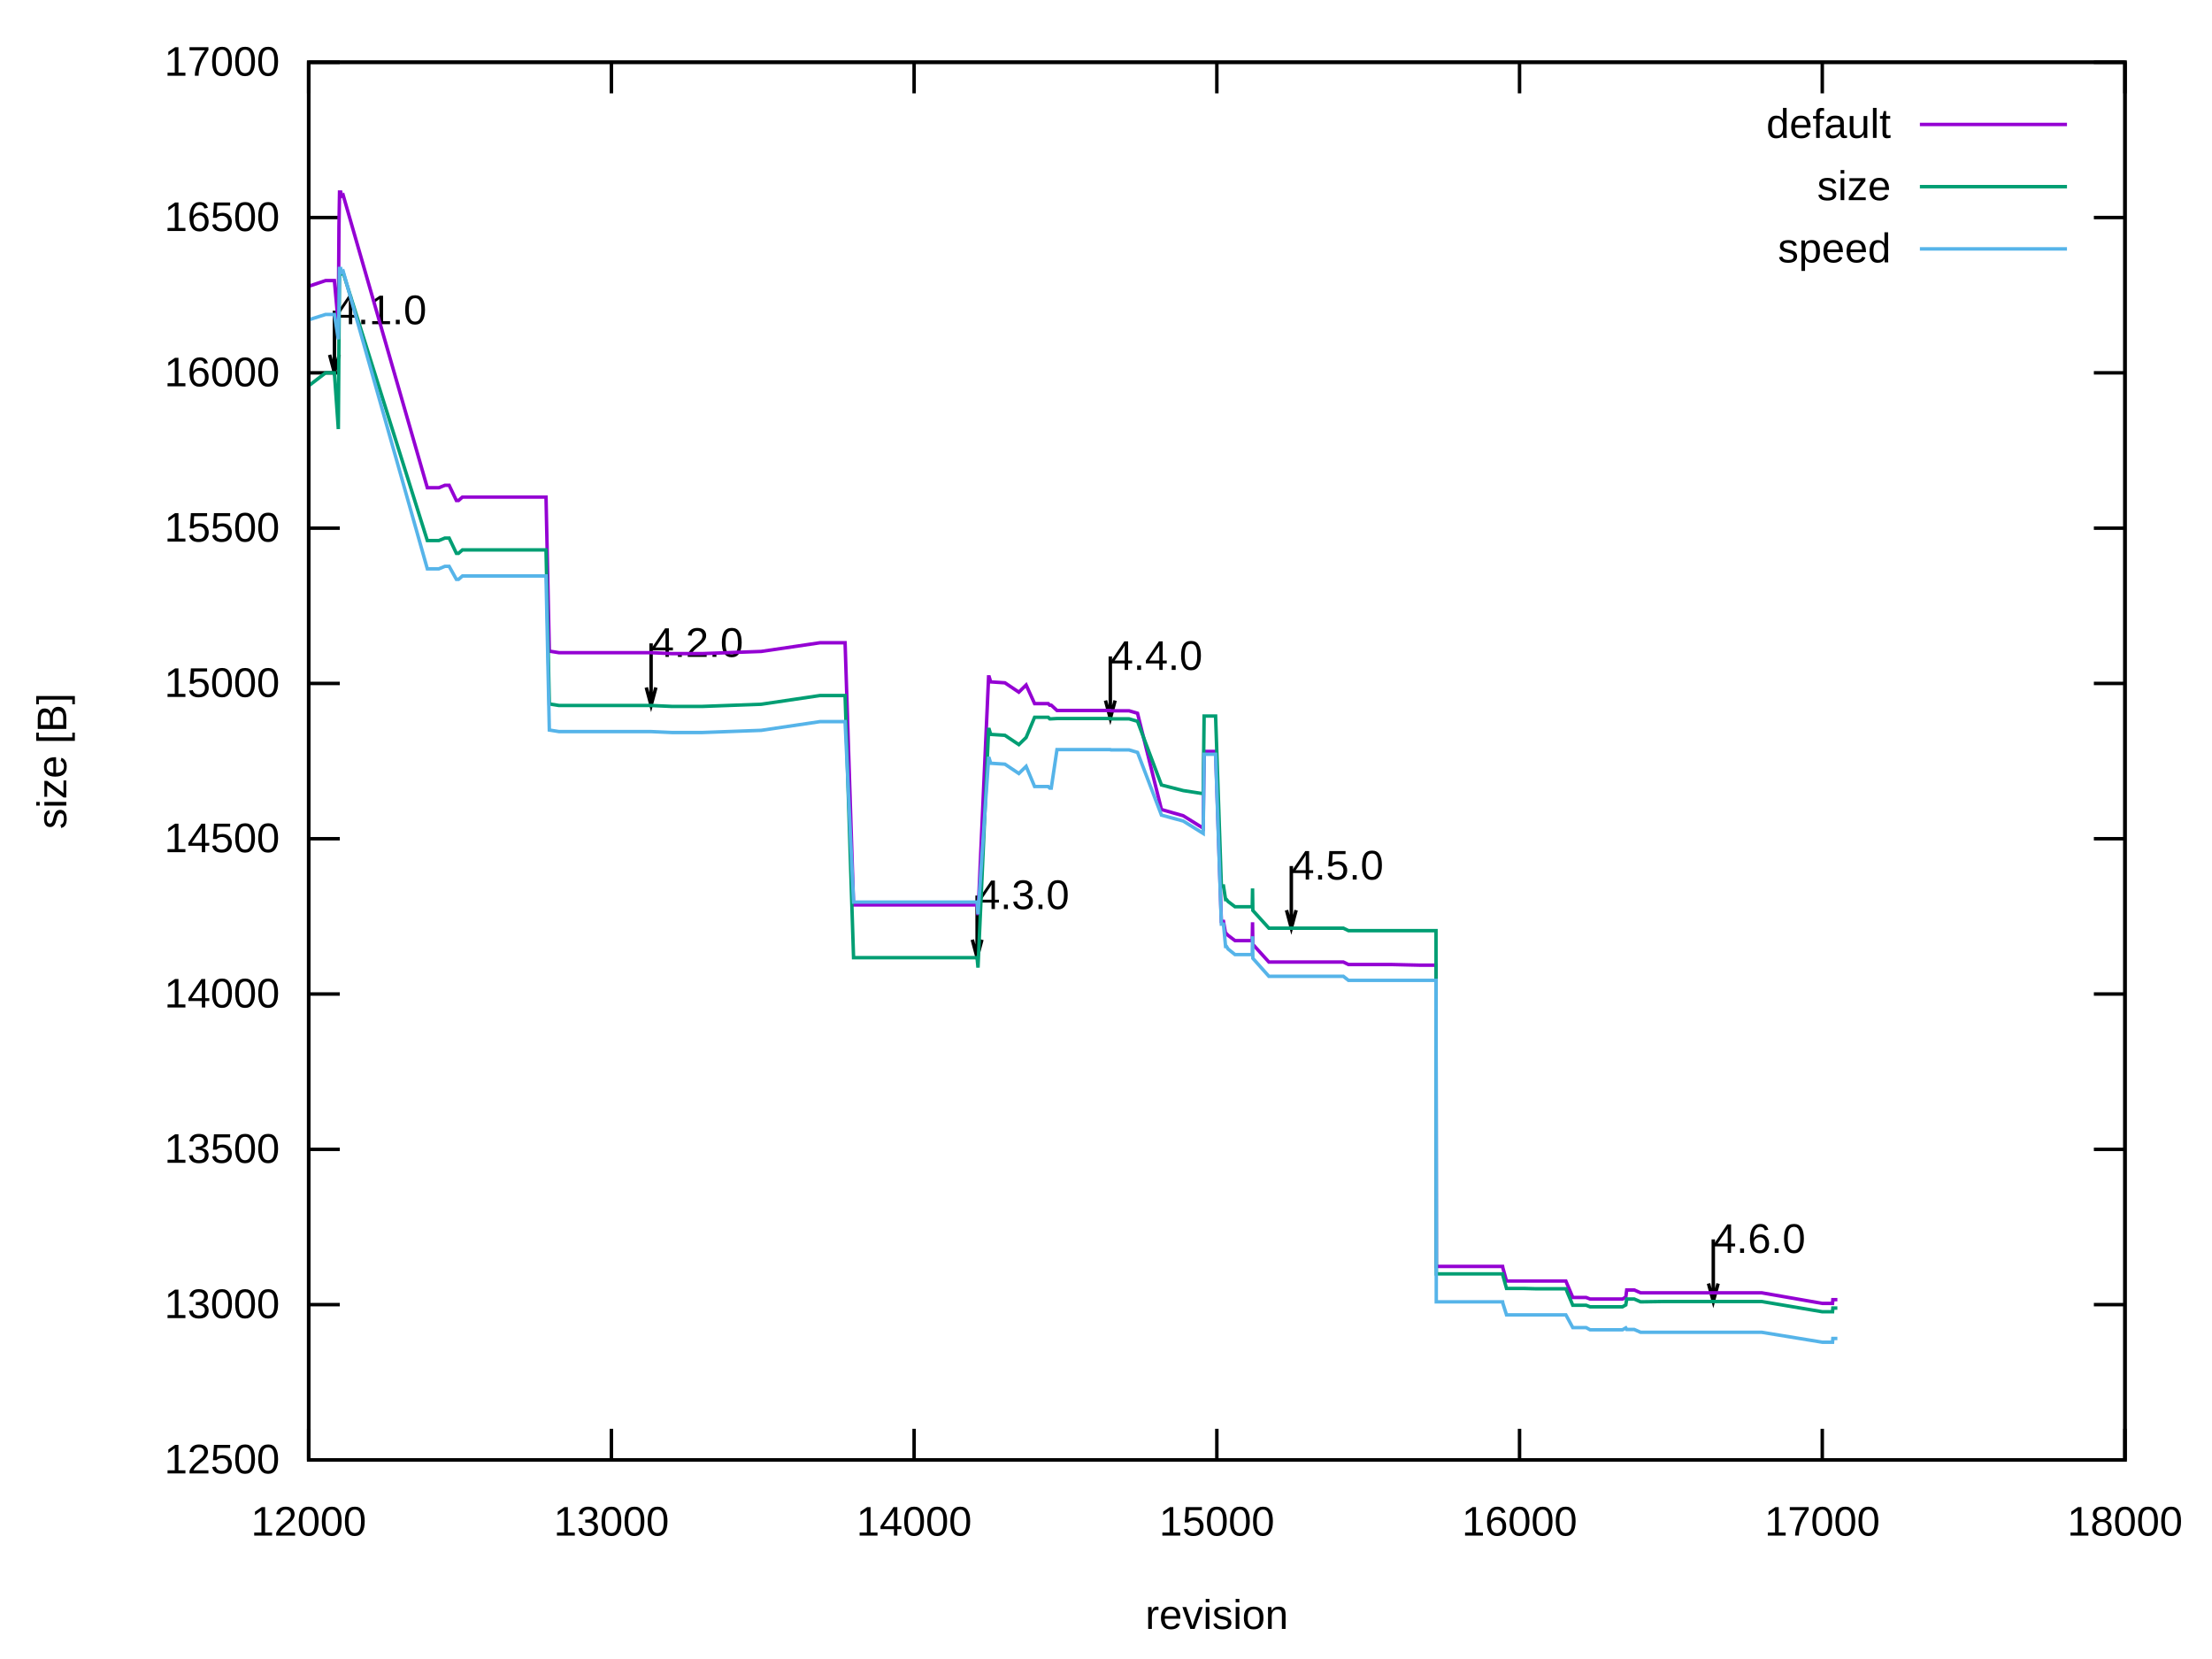
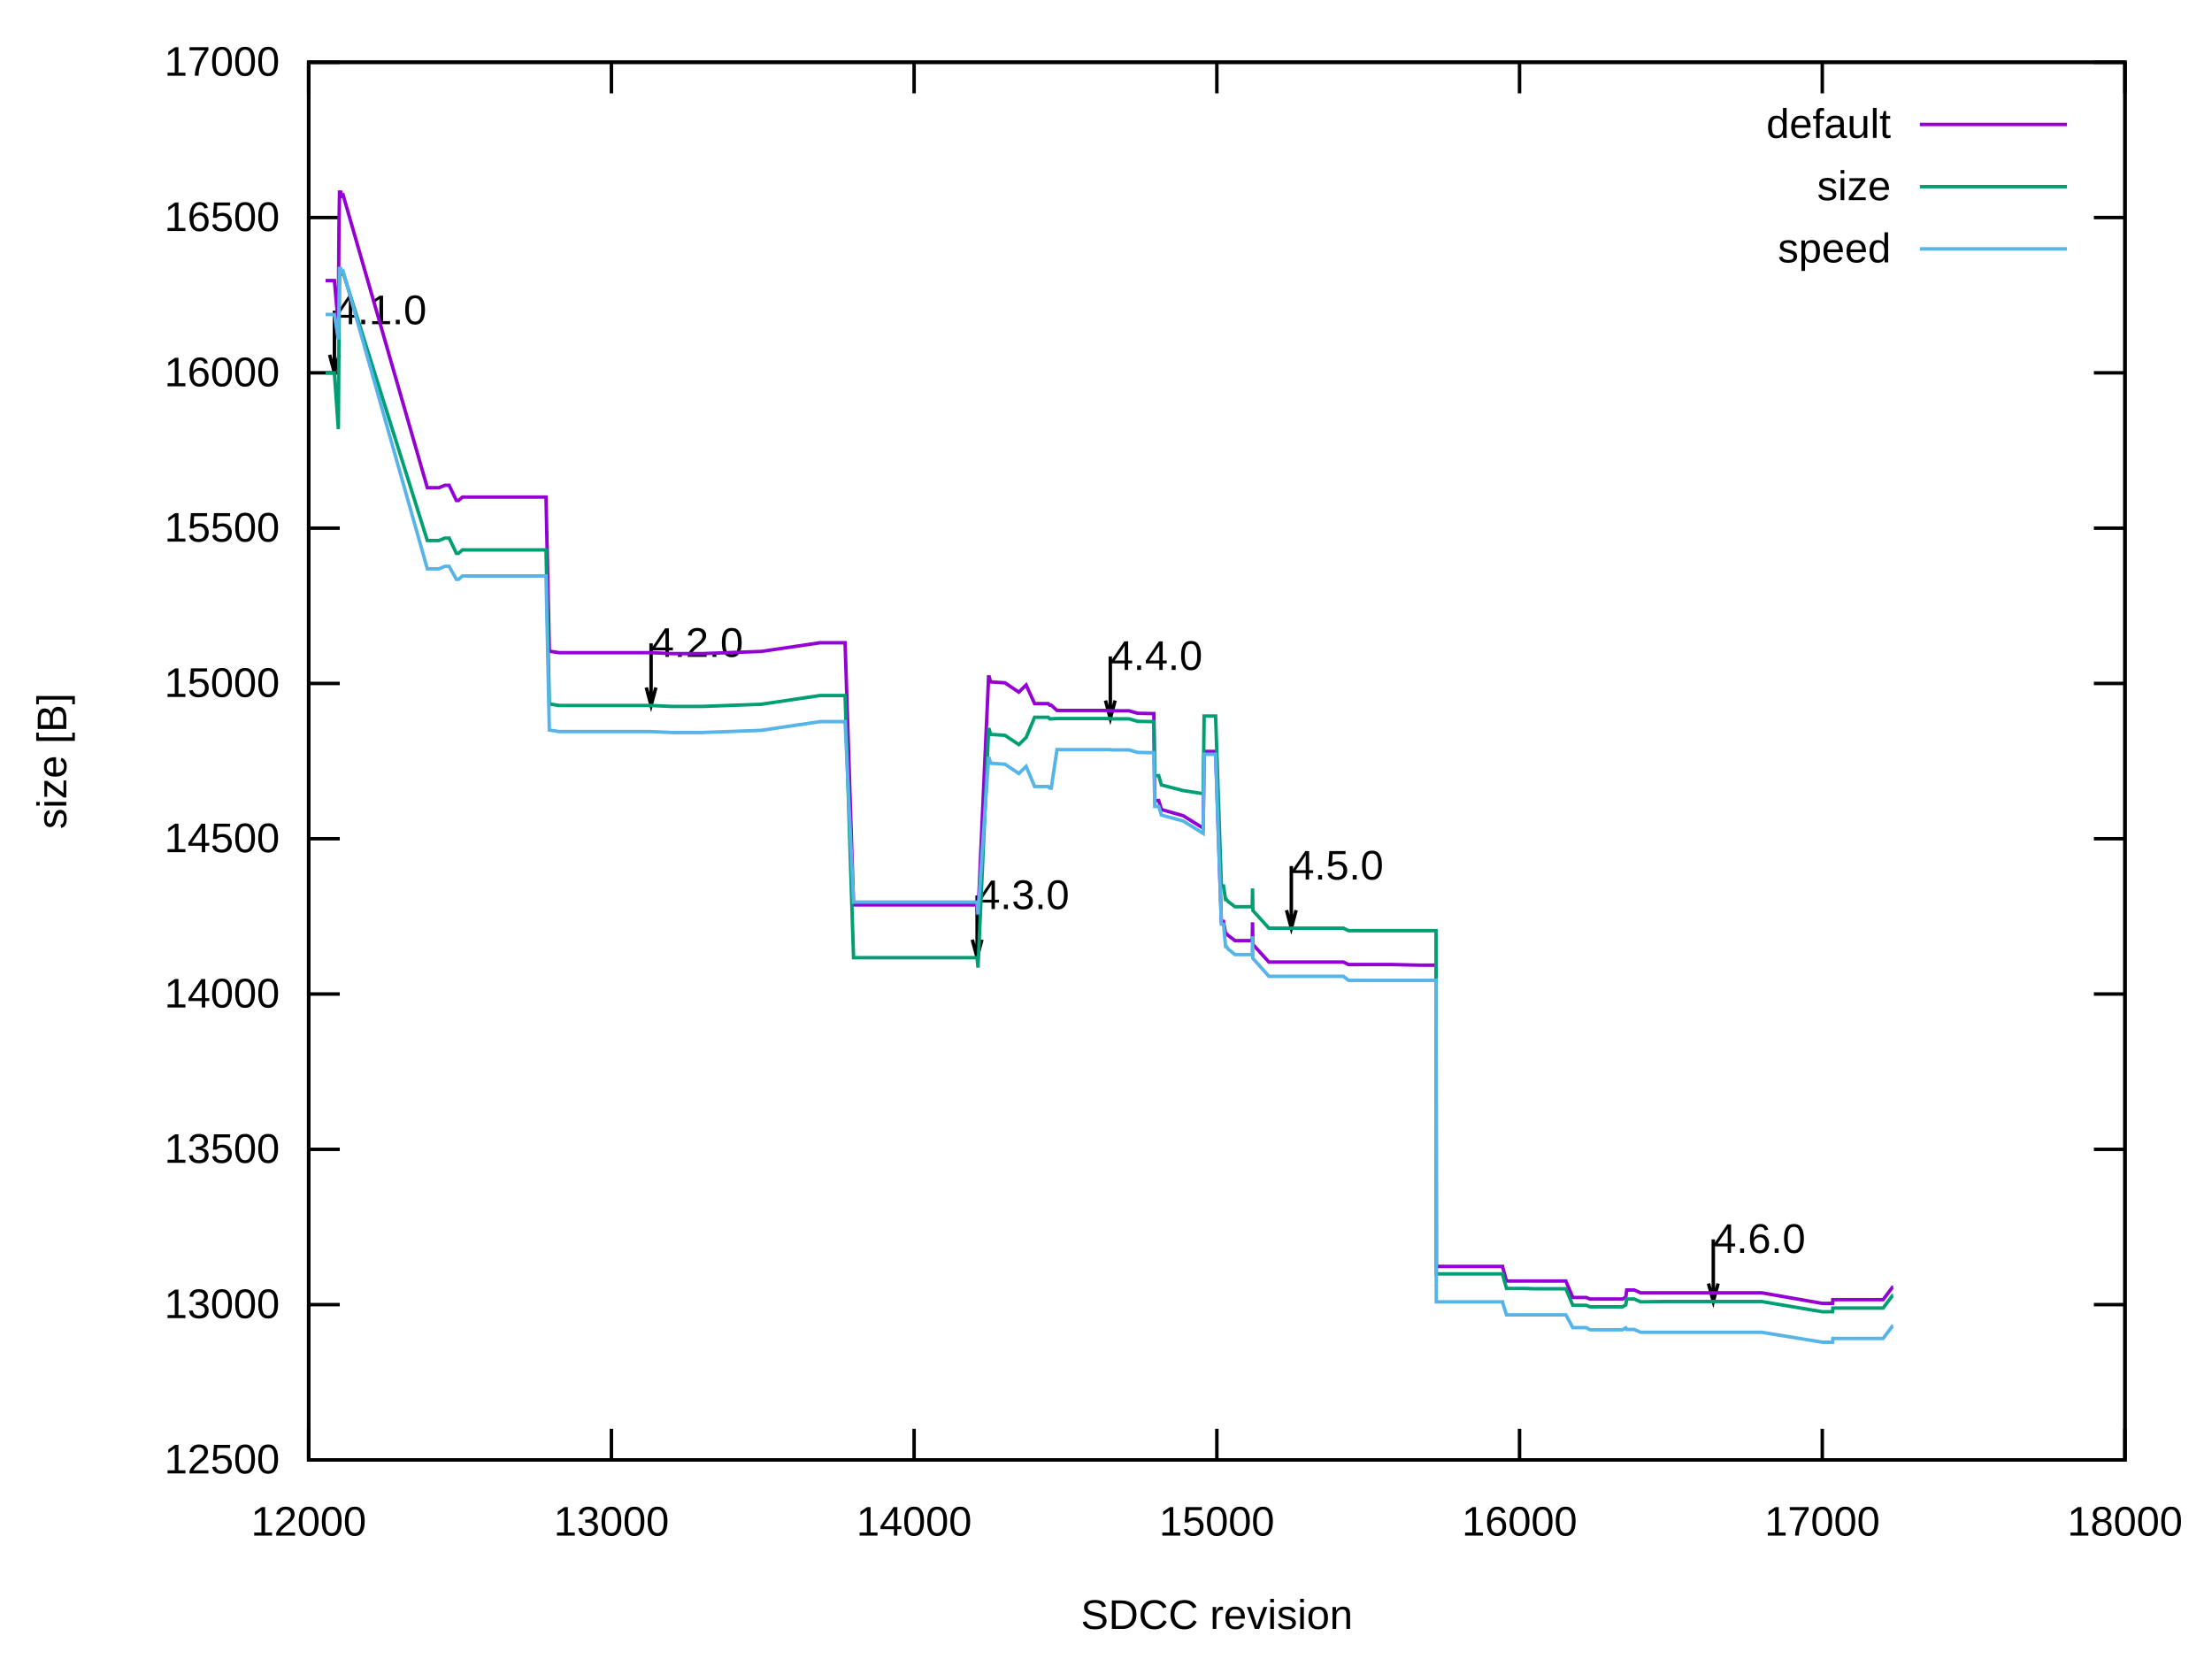
<svg xmlns="http://www.w3.org/2000/svg" xmlns:xlink="http://www.w3.org/1999/xlink" width="640" height="480" viewBox="0 0 640 480">
  <g id="gnuplot_canvas">
    <rect x="0" y="0" width="640" height="480" fill="none" />
    <defs>
      <circle id="gpDot" r="0.5" stroke-width="0.5" stroke="currentColor" />
      <path id="gpPt0" stroke-width="0.222" stroke="currentColor" d="M-1,0 h2 M0,-1 v2" />
      <path id="gpPt1" stroke-width="0.222" stroke="currentColor" d="M-1,-1 L1,1 M1,-1 L-1,1" />
      <path id="gpPt2" stroke-width="0.222" stroke="currentColor" d="M-1,0 L1,0 M0,-1 L0,1 M-1,-1 L1,1 M-1,1 L1,-1" />
      <rect id="gpPt3" stroke-width="0.222" stroke="currentColor" x="-1" y="-1" width="2" height="2" />
      <rect id="gpPt4" stroke-width="0.222" stroke="currentColor" fill="currentColor" x="-1" y="-1" width="2" height="2" />
      <circle id="gpPt5" stroke-width="0.222" stroke="currentColor" cx="0" cy="0" r="1" />
      <use xlink:href="#gpPt5" id="gpPt6" fill="currentColor" stroke="none" />
      <path id="gpPt7" stroke-width="0.222" stroke="currentColor" d="M0,-1.33 L-1.33,0.67 L1.33,0.67 z" />
      <use xlink:href="#gpPt7" id="gpPt8" fill="currentColor" stroke="none" />
      <use xlink:href="#gpPt7" id="gpPt9" stroke="currentColor" transform="rotate(180)" />
      <use xlink:href="#gpPt9" id="gpPt10" fill="currentColor" stroke="none" />
      <use xlink:href="#gpPt3" id="gpPt11" stroke="currentColor" transform="rotate(45)" />
      <use xlink:href="#gpPt11" id="gpPt12" fill="currentColor" stroke="none" />
      <path id="gpPt13" stroke-width="0.222" stroke="currentColor" d="M0,1.330 L1.265,0.411 L0.782,-1.067 L-0.782,-1.076 L-1.265,0.411 z" />
      <use xlink:href="#gpPt13" id="gpPt14" fill="currentColor" stroke="none" />
      <filter id="textbox" filterUnits="objectBoundingBox" x="0" y="0" height="1" width="1">
        <feFlood flood-color="white" flood-opacity="1" result="bgnd" />
        <feComposite in="SourceGraphic" in2="bgnd" operator="atop" />
      </filter>
      <filter id="greybox" filterUnits="objectBoundingBox" x="0" y="0" height="1" width="1">
        <feFlood flood-color="lightgrey" flood-opacity="1" result="grey" />
        <feComposite in="SourceGraphic" in2="grey" operator="atop" />
      </filter>
    </defs>
    <g fill="none" color="white" stroke="currentColor" stroke-width="1.00" stroke-linecap="butt" stroke-linejoin="miter">
</g>
    <g fill="none" color="black" stroke="currentColor" stroke-width="1.00" stroke-linecap="butt" stroke-linejoin="miter">
      <path stroke="black" d="M89.31,422.40 L98.31,422.40 M614.82,422.40 L605.82,422.40  " />
      <g transform="translate(80.92,426.30)" stroke="none" fill="black" font-family="Arial" font-size="12.00" text-anchor="end">
        <text>
          <tspan font-family="Arial"> 12500</tspan>
        </text>
      </g>
    </g>
    <g fill="none" color="black" stroke="currentColor" stroke-width="1.00" stroke-linecap="butt" stroke-linejoin="miter">
      <path stroke="black" d="M89.31,377.47 L98.31,377.47 M614.82,377.47 L605.82,377.47  " />
      <g transform="translate(80.92,381.37)" stroke="none" fill="black" font-family="Arial" font-size="12.00" text-anchor="end">
        <text>
          <tspan font-family="Arial"> 13000</tspan>
        </text>
      </g>
    </g>
    <g fill="none" color="black" stroke="currentColor" stroke-width="1.00" stroke-linecap="butt" stroke-linejoin="miter">
      <path stroke="black" d="M89.31,332.54 L98.31,332.54 M614.82,332.54 L605.82,332.54  " />
      <g transform="translate(80.92,336.44)" stroke="none" fill="black" font-family="Arial" font-size="12.00" text-anchor="end">
        <text>
          <tspan font-family="Arial"> 13500</tspan>
        </text>
      </g>
    </g>
    <g fill="none" color="black" stroke="currentColor" stroke-width="1.00" stroke-linecap="butt" stroke-linejoin="miter">
      <path stroke="black" d="M89.31,287.60 L98.31,287.60 M614.82,287.60 L605.82,287.60  " />
      <g transform="translate(80.92,291.50)" stroke="none" fill="black" font-family="Arial" font-size="12.00" text-anchor="end">
        <text>
          <tspan font-family="Arial"> 14000</tspan>
        </text>
      </g>
    </g>
    <g fill="none" color="black" stroke="currentColor" stroke-width="1.00" stroke-linecap="butt" stroke-linejoin="miter">
      <path stroke="black" d="M89.31,242.67 L98.31,242.67 M614.82,242.67 L605.82,242.67  " />
      <g transform="translate(80.92,246.57)" stroke="none" fill="black" font-family="Arial" font-size="12.00" text-anchor="end">
        <text>
          <tspan font-family="Arial"> 14500</tspan>
        </text>
      </g>
    </g>
    <g fill="none" color="black" stroke="currentColor" stroke-width="1.00" stroke-linecap="butt" stroke-linejoin="miter">
      <path stroke="black" d="M89.31,197.74 L98.31,197.74 M614.82,197.74 L605.82,197.74  " />
      <g transform="translate(80.92,201.64)" stroke="none" fill="black" font-family="Arial" font-size="12.00" text-anchor="end">
        <text>
          <tspan font-family="Arial"> 15000</tspan>
        </text>
      </g>
    </g>
    <g fill="none" color="black" stroke="currentColor" stroke-width="1.00" stroke-linecap="butt" stroke-linejoin="miter">
      <path stroke="black" d="M89.31,152.81 L98.31,152.81 M614.82,152.81 L605.82,152.81  " />
      <g transform="translate(80.92,156.71)" stroke="none" fill="black" font-family="Arial" font-size="12.00" text-anchor="end">
        <text>
          <tspan font-family="Arial"> 15500</tspan>
        </text>
      </g>
    </g>
    <g fill="none" color="black" stroke="currentColor" stroke-width="1.00" stroke-linecap="butt" stroke-linejoin="miter">
      <path stroke="black" d="M89.31,107.87 L98.31,107.87 M614.82,107.87 L605.82,107.87  " />
      <g transform="translate(80.92,111.77)" stroke="none" fill="black" font-family="Arial" font-size="12.00" text-anchor="end">
        <text>
          <tspan font-family="Arial"> 16000</tspan>
        </text>
      </g>
    </g>
    <g fill="none" color="black" stroke="currentColor" stroke-width="1.00" stroke-linecap="butt" stroke-linejoin="miter">
      <path stroke="black" d="M89.31,62.94 L98.31,62.94 M614.82,62.94 L605.82,62.94  " />
      <g transform="translate(80.92,66.84)" stroke="none" fill="black" font-family="Arial" font-size="12.00" text-anchor="end">
        <text>
          <tspan font-family="Arial"> 16500</tspan>
        </text>
      </g>
    </g>
    <g fill="none" color="black" stroke="currentColor" stroke-width="1.00" stroke-linecap="butt" stroke-linejoin="miter">
      <path stroke="black" d="M89.31,18.01 L98.31,18.01 M614.82,18.01 L605.82,18.01  " />
      <g transform="translate(80.92,21.91)" stroke="none" fill="black" font-family="Arial" font-size="12.00" text-anchor="end">
        <text>
          <tspan font-family="Arial"> 17000</tspan>
        </text>
      </g>
    </g>
    <g fill="none" color="black" stroke="currentColor" stroke-width="1.00" stroke-linecap="butt" stroke-linejoin="miter">
      <path stroke="black" d="M89.31,422.40 L89.31,413.40 M89.31,18.01 L89.31,27.01  " />
      <g transform="translate(89.31,444.30)" stroke="none" fill="black" font-family="Arial" font-size="12.00" text-anchor="middle">
        <text>
          <tspan font-family="Arial"> 12000</tspan>
        </text>
      </g>
    </g>
    <g fill="none" color="black" stroke="currentColor" stroke-width="1.00" stroke-linecap="butt" stroke-linejoin="miter">
      <path stroke="black" d="M176.90,422.40 L176.90,413.40 M176.90,18.01 L176.90,27.01  " />
      <g transform="translate(176.90,444.30)" stroke="none" fill="black" font-family="Arial" font-size="12.00" text-anchor="middle">
        <text>
          <tspan font-family="Arial"> 13000</tspan>
        </text>
      </g>
    </g>
    <g fill="none" color="black" stroke="currentColor" stroke-width="1.00" stroke-linecap="butt" stroke-linejoin="miter">
      <path stroke="black" d="M264.48,422.40 L264.48,413.40 M264.48,18.01 L264.48,27.01  " />
      <g transform="translate(264.48,444.30)" stroke="none" fill="black" font-family="Arial" font-size="12.00" text-anchor="middle">
        <text>
          <tspan font-family="Arial"> 14000</tspan>
        </text>
      </g>
    </g>
    <g fill="none" color="black" stroke="currentColor" stroke-width="1.00" stroke-linecap="butt" stroke-linejoin="miter">
      <path stroke="black" d="M352.07,422.40 L352.07,413.40 M352.07,18.01 L352.07,27.01  " />
      <g transform="translate(352.07,444.30)" stroke="none" fill="black" font-family="Arial" font-size="12.00" text-anchor="middle">
        <text>
          <tspan font-family="Arial"> 15000</tspan>
        </text>
      </g>
    </g>
    <g fill="none" color="black" stroke="currentColor" stroke-width="1.00" stroke-linecap="butt" stroke-linejoin="miter">
      <path stroke="black" d="M439.65,422.40 L439.65,413.40 M439.65,18.01 L439.65,27.01  " />
      <g transform="translate(439.65,444.30)" stroke="none" fill="black" font-family="Arial" font-size="12.00" text-anchor="middle">
        <text>
          <tspan font-family="Arial"> 16000</tspan>
        </text>
      </g>
    </g>
    <g fill="none" color="black" stroke="currentColor" stroke-width="1.00" stroke-linecap="butt" stroke-linejoin="miter">
      <path stroke="black" d="M527.24,422.40 L527.24,413.40 M527.24,18.01 L527.24,27.01  " />
      <g transform="translate(527.24,444.30)" stroke="none" fill="black" font-family="Arial" font-size="12.00" text-anchor="middle">
        <text>
          <tspan font-family="Arial"> 17000</tspan>
        </text>
      </g>
    </g>
    <g fill="none" color="black" stroke="currentColor" stroke-width="1.00" stroke-linecap="butt" stroke-linejoin="miter">
      <path stroke="black" d="M614.82,422.40 L614.82,413.40 M614.82,18.01 L614.82,27.01  " />
      <g transform="translate(614.82,444.30)" stroke="none" fill="black" font-family="Arial" font-size="12.00" text-anchor="middle">
        <text>
          <tspan font-family="Arial"> 18000</tspan>
        </text>
      </g>
    </g>
    <g fill="none" color="black" stroke="currentColor" stroke-width="1.00" stroke-linecap="butt" stroke-linejoin="miter">
</g>
    <g fill="none" color="black" stroke="currentColor" stroke-width="1.00" stroke-linecap="butt" stroke-linejoin="miter">
      <path stroke="black" d="M89.31,18.01 L89.31,422.40 L614.82,422.40 L614.82,18.01 L89.31,18.01 Z  " />
      <g transform="translate(96.75,93.80)" stroke="none" fill="black" font-family="Arial" font-size="12.00" text-anchor="start">
        <text>
          <tspan font-family="Arial">4.1.0</tspan>
        </text>
      </g>
      <g transform="translate(188.37,190.05)" stroke="none" fill="black" font-family="Arial" font-size="12.00" text-anchor="start">
        <text>
          <tspan font-family="Arial">4.2.0</tspan>
        </text>
      </g>
      <g transform="translate(282.70,263.02)" stroke="none" fill="black" font-family="Arial" font-size="12.00" text-anchor="start">
        <text>
          <tspan font-family="Arial">4.3.0</tspan>
        </text>
      </g>
      <g transform="translate(321.24,193.82)" stroke="none" fill="black" font-family="Arial" font-size="12.00" text-anchor="start">
        <text>
          <tspan font-family="Arial">4.4.0</tspan>
        </text>
      </g>
      <g transform="translate(373.61,254.48)" stroke="none" fill="black" font-family="Arial" font-size="12.00" text-anchor="start">
        <text>
          <tspan font-family="Arial">4.5.0</tspan>
        </text>
      </g>
      <g transform="translate(495.70,362.50)" stroke="none" fill="black" font-family="Arial" font-size="12.00" text-anchor="start">
        <text>
          <tspan font-family="Arial">4.6.0</tspan>
        </text>
      </g>
    </g>
    <g fill="none" color="black" stroke="currentColor" stroke-width="1.00" stroke-linecap="butt" stroke-linejoin="miter">
      <path stroke="black" d="M95.37,102.66 L96.76,107.86 L98.15,102.66 M96.76,89.89 L96.76,107.86  " />
    </g>
    <g fill="none" color="black" stroke="currentColor" stroke-width="1.00" stroke-linecap="butt" stroke-linejoin="miter">
      <path stroke="black" d="M186.99,198.91 L188.38,204.11 L189.77,198.91 M188.38,186.14 L188.38,204.11  " />
    </g>
    <g fill="none" color="black" stroke="currentColor" stroke-width="1.00" stroke-linecap="butt" stroke-linejoin="miter">
      <path stroke="black" d="M281.32,271.88 L282.71,277.08 L284.10,271.88 M282.71,259.11 L282.71,277.08  " />
    </g>
    <g fill="none" color="black" stroke="currentColor" stroke-width="1.00" stroke-linecap="butt" stroke-linejoin="miter">
      <path stroke="black" d="M319.86,202.68 L321.25,207.88 L322.64,202.68 M321.25,189.91 L321.25,207.88  " />
    </g>
    <g fill="none" color="black" stroke="currentColor" stroke-width="1.00" stroke-linecap="butt" stroke-linejoin="miter">
      <path stroke="black" d="M372.23,263.34 L373.62,268.54 L375.01,263.34 M373.62,250.57 L373.62,268.54  " />
    </g>
    <g fill="none" color="black" stroke="currentColor" stroke-width="1.00" stroke-linecap="butt" stroke-linejoin="miter">
      <path stroke="black" d="M494.32,371.36 L495.71,376.56 L497.10,371.36 M495.71,358.59 L495.71,376.56  " />
    </g>
    <g fill="none" color="black" stroke="currentColor" stroke-width="1.00" stroke-linecap="butt" stroke-linejoin="miter">
</g>
    <g id="gnuplot_plot_1">
      <g fill="none" color="black" stroke="currentColor" stroke-width="1.00" stroke-linecap="butt" stroke-linejoin="miter">
        <g transform="translate(547.09,39.91)" stroke="none" fill="black" font-family="Arial" font-size="12.00" text-anchor="end">
          <text>
            <tspan font-family="Arial">default</tspan>
          </text>
        </g>
      </g>
      <g fill="none" color="black" stroke="currentColor" stroke-width="1.00" stroke-linecap="butt" stroke-linejoin="miter">
-         <path stroke="rgb(148,   0, 211)" d="M555.48,36.01 L598.04,36.01 M89.40,82.80 L94.21,81.18 L96.75,81.18 L97.89,93.77 L98.07,65.64 L98.24,55.57   L98.59,55.57 L98.86,56.74 L99.29,56.47 L123.64,141.12 L125.66,141.12 L126.97,141.12 L128.72,140.41 L129.95,140.41   L132.05,144.81 L132.66,144.81 L133.80,143.82 L145.54,143.82 L148.25,143.82 L149.66,143.82 L149.92,143.82 L154.65,143.82   L157.98,143.82 L158.94,188.39 L161.74,188.84 L164.81,188.84 L165.95,188.84 L167.35,188.84 L168.14,188.84 L174.18,188.84   L188.37,188.84 L194.41,189.11 L203.17,189.11 L220.25,188.48 L237.24,185.97 L238.99,185.97 L242.41,185.97 L244.51,185.97   L246.96,261.81 L247.31,261.81 L248.10,261.81 L249.15,261.81 L250.90,261.81 L254.41,261.81 L255.72,261.81 L264.48,261.81   L280.60,261.81 L282.70,261.81 L282.96,264.78 L286.03,195.85 L286.20,195.85 L286.64,197.29 L290.76,197.56 L294.78,200.26   L296.89,198.19 L299.34,203.58 L299.95,203.58 L303.28,203.58 L303.72,204.03 L304.16,204.03 L305.82,205.56 L309.15,205.56   L310.72,205.56 L321.24,205.56 L321.41,205.65 L326.67,205.65 L329.12,206.37 L336.04,234.22 L342.34,236.02 L348.12,239.62   L348.39,217.42 L351.71,217.42 L353.38,266.58 L353.99,266.58 L354.60,270.17 L354.87,270.17 L355.31,270.62 L357.32,272.15   L360.21,272.15 L361.17,272.15 L362.31,272.15 L362.40,266.84 L362.49,273.23 L367.13,278.35 L373.09,278.35 L373.61,278.35   L379.83,278.35 L388.68,278.35 L390.16,279.07 L391.57,279.07 L394.63,279.07 L400.24,279.07 L402.86,279.07 L410.66,279.25   L415.48,279.25 L415.56,366.41 L419.33,366.41 L430.02,366.41 L430.10,366.41 L434.75,366.41 L434.83,366.86 L435.88,370.64   L441.05,370.64 L444.29,370.64 L453.05,370.64 L455.06,375.40 L458.92,375.40 L460.06,375.85 L466.36,375.85 L466.89,375.85   L469.43,375.85 L470.39,375.31 L470.66,373.24 L472.84,373.24 L474.68,374.05 L481.17,374.05 L486.25,374.05 L495.70,374.05   L495.88,374.05 L498.42,374.05 L500.96,374.05 L503.24,374.05 L505.60,374.05 L509.72,374.05 L527.24,377.11 L530.04,377.11   L530.21,377.11 L530.30,376.03 L530.39,376.03 L531.00,376.03 L531.61,376.03  " />
+         <path stroke="rgb(148,   0, 211)" d="M555.48,36.01 L598.04,36.01 M94.21,81.18 L96.75,81.18 L97.89,93.77 L98.07,65.64 L98.24,55.57 L98.59,55.57   L98.86,56.74 L99.29,56.47 L123.64,141.12 L125.66,141.12 L126.97,141.12 L128.72,140.41 L129.95,140.41 L132.05,144.81   L132.66,144.81 L133.80,143.82 L145.54,143.82 L148.25,143.82 L149.66,143.82 L149.92,143.82 L154.65,143.82 L157.98,143.82   L158.94,188.39 L161.74,188.84 L164.81,188.84 L165.95,188.84 L167.35,188.84 L168.14,188.84 L174.18,188.84 L188.37,188.84   L194.41,189.11 L203.17,189.11 L220.25,188.48 L237.24,185.97 L238.99,185.97 L242.41,185.97 L244.51,185.97 L246.96,261.81   L247.31,261.81 L248.10,261.81 L249.15,261.81 L250.90,261.81 L254.41,261.81 L255.72,261.81 L264.48,261.81 L280.60,261.81   L282.70,261.81 L282.96,264.78 L286.03,195.85 L286.20,195.85 L286.64,197.29 L290.76,197.56 L294.78,200.26 L296.89,198.19   L299.34,203.58 L299.95,203.58 L303.28,203.58 L303.72,204.03 L304.16,204.03 L305.82,205.56 L309.15,205.56 L310.72,205.56   L321.24,205.56 L321.41,205.65 L326.67,205.65 L329.12,206.37 L333.67,206.46 L333.85,206.46 L334.11,231.62 L335.25,231.62   L336.04,234.22 L342.34,236.02 L348.12,239.62 L348.39,217.42 L351.71,217.42 L353.38,266.58 L353.99,266.58 L354.60,270.17   L354.87,270.17 L355.31,270.62 L357.32,272.15 L360.21,272.15 L361.17,272.15 L362.31,272.15 L362.40,266.84 L362.49,273.23   L367.13,278.35 L373.09,278.35 L373.61,278.35 L379.83,278.35 L388.68,278.35 L390.16,279.07 L391.57,279.07 L394.63,279.07   L400.24,279.07 L402.86,279.07 L410.66,279.25 L415.48,279.25 L415.56,366.41 L419.33,366.41 L430.02,366.41 L430.10,366.41   L434.75,366.41 L434.83,366.86 L435.88,370.64 L441.05,370.64 L444.29,370.64 L453.05,370.64 L455.06,375.40 L458.92,375.40   L460.06,375.85 L466.36,375.85 L466.89,375.85 L469.43,375.85 L470.39,375.31 L470.66,373.24 L472.84,373.24 L474.68,374.05   L481.17,374.05 L486.25,374.05 L495.70,374.05 L495.88,374.05 L498.42,374.05 L500.96,374.05 L503.24,374.05 L505.60,374.05   L509.72,374.05 L527.24,377.11 L530.04,377.11 L530.21,377.11 L530.30,376.03 L530.39,376.03 L531.00,376.03 L531.61,376.03   L538.01,376.03 L544.84,376.03 L547.55,372.44 L547.64,372.44 L547.73,372.44  " />
      </g>
    </g>
    <g id="gnuplot_plot_2">
      <g fill="none" color="black" stroke="currentColor" stroke-width="1.00" stroke-linecap="butt" stroke-linejoin="miter">
        <g transform="translate(547.09,57.91)" stroke="none" fill="black" font-family="Arial" font-size="12.00" text-anchor="end">
          <text>
            <tspan font-family="Arial">size</tspan>
          </text>
        </g>
      </g>
      <g fill="none" color="black" stroke="currentColor" stroke-width="1.00" stroke-linecap="butt" stroke-linejoin="miter">
-         <path stroke="rgb(  0, 158, 115)" d="M555.48,54.01 L598.04,54.01 M89.40,111.56 L94.21,107.87 L96.75,107.87 L97.89,124.14 L98.07,98.71 L98.24,78.04   L98.59,78.04 L98.86,79.21 L99.29,78.94 L123.64,156.40 L125.66,156.40 L126.97,156.40 L128.72,155.68 L129.95,155.68   L132.05,160.09 L132.66,160.09 L133.80,159.10 L145.54,159.10 L148.25,159.10 L149.66,159.10 L149.92,159.10 L154.65,159.10   L157.98,159.10 L158.94,203.67 L161.74,204.12 L164.81,204.12 L165.95,204.12 L167.35,204.12 L168.14,204.12 L174.18,204.12   L188.37,204.12 L194.41,204.39 L203.17,204.39 L220.25,203.76 L237.24,201.24 L238.99,201.24 L242.41,201.24 L244.51,201.24   L246.96,277.09 L247.31,277.09 L248.10,277.09 L249.15,277.09 L250.90,277.09 L254.41,277.09 L255.72,277.09 L264.48,277.09   L280.60,277.09 L282.70,277.09 L282.96,279.96 L286.03,211.04 L286.20,211.04 L286.64,212.48 L290.76,212.75 L294.78,215.44   L296.89,213.38 L299.34,207.53 L299.95,207.53 L303.28,207.53 L303.72,207.98 L304.16,207.98 L305.82,207.89 L309.15,207.89   L310.72,207.89 L321.24,207.89 L321.41,207.98 L326.67,207.98 L329.12,208.70 L336.04,227.12 L342.34,228.74 L348.12,229.64   L348.39,207.17 L351.71,207.17 L353.38,256.33 L353.99,256.33 L354.60,260.28 L354.87,260.28 L355.31,260.82 L357.32,262.35   L360.21,262.35 L361.17,262.35 L362.31,262.35 L362.40,257.05 L362.49,263.43 L367.13,268.55 L373.09,268.55 L373.61,268.55   L379.83,268.55 L388.68,268.55 L390.16,269.27 L391.57,269.27 L394.63,269.27 L400.24,269.27 L402.86,269.27 L410.66,269.27   L415.48,269.27 L415.56,368.57 L419.33,368.57 L430.02,368.57 L430.10,368.57 L434.75,368.57 L434.83,369.02 L435.88,372.79   L441.05,372.79 L444.29,372.88 L453.05,372.88 L455.06,377.65 L458.92,377.65 L460.06,378.10 L466.36,378.10 L466.89,378.10   L469.43,378.10 L470.39,377.56 L470.66,375.85 L472.84,375.85 L474.68,376.66 L481.17,376.57 L486.25,376.57 L495.70,376.57   L495.88,376.57 L498.42,376.57 L500.96,376.57 L503.24,376.57 L505.60,376.57 L509.72,376.57 L527.24,379.53 L530.04,379.53   L530.21,379.53 L530.30,378.46 L530.39,378.46 L531.00,378.46 L531.61,378.46  " />
+         <path stroke="rgb(  0, 158, 115)" d="M555.48,54.01 L598.04,54.01 M94.21,107.87 L96.75,107.87 L97.89,124.14 L98.07,98.71 L98.24,78.04 L98.59,78.04   L98.86,79.21 L99.29,78.94 L123.64,156.40 L125.66,156.40 L126.97,156.40 L128.72,155.68 L129.95,155.68 L132.05,160.09   L132.66,160.09 L133.80,159.10 L145.54,159.10 L148.25,159.10 L149.66,159.10 L149.92,159.10 L154.65,159.10 L157.98,159.10   L158.94,203.67 L161.74,204.12 L164.81,204.12 L165.95,204.12 L167.35,204.12 L168.14,204.12 L174.18,204.12 L188.37,204.12   L194.41,204.39 L203.17,204.39 L220.25,203.76 L237.24,201.24 L238.99,201.24 L242.41,201.24 L244.51,201.24 L246.96,277.09   L247.31,277.09 L248.10,277.09 L249.15,277.09 L250.90,277.09 L254.41,277.09 L255.72,277.09 L264.48,277.09 L280.60,277.09   L282.70,277.09 L282.96,279.96 L286.03,211.04 L286.20,211.04 L286.64,212.48 L290.76,212.75 L294.78,215.44 L296.89,213.38   L299.34,207.53 L299.95,207.53 L303.28,207.53 L303.72,207.98 L304.16,207.98 L305.82,207.89 L309.15,207.89 L310.72,207.89   L321.24,207.89 L321.41,207.98 L326.67,207.98 L329.12,208.70 L333.67,208.79 L333.85,208.79 L334.11,224.43 L335.25,224.43   L336.04,227.12 L342.34,228.74 L348.12,229.64 L348.39,207.17 L351.71,207.17 L353.38,256.33 L353.99,256.33 L354.60,260.28   L354.87,260.28 L355.31,260.82 L357.32,262.35 L360.21,262.35 L361.17,262.35 L362.31,262.35 L362.40,257.05 L362.49,263.43   L367.13,268.55 L373.09,268.55 L373.61,268.55 L379.83,268.55 L388.68,268.55 L390.16,269.27 L391.57,269.27 L394.63,269.27   L400.24,269.27 L402.86,269.27 L410.66,269.27 L415.48,269.27 L415.56,368.57 L419.33,368.57 L430.02,368.57 L430.10,368.57   L434.75,368.57 L434.83,369.02 L435.88,372.79 L441.05,372.79 L444.29,372.88 L453.05,372.88 L455.06,377.65 L458.92,377.65   L460.06,378.10 L466.36,378.10 L466.89,378.10 L469.43,378.10 L470.39,377.56 L470.66,375.85 L472.84,375.85 L474.68,376.66   L481.17,376.57 L486.25,376.57 L495.70,376.57 L495.88,376.57 L498.42,376.57 L500.96,376.57 L503.24,376.57 L505.60,376.57   L509.72,376.57 L527.24,379.53 L530.04,379.53 L530.21,379.53 L530.30,378.46 L530.39,378.46 L531.00,378.46 L531.61,378.46   L538.01,378.46 L544.84,378.46 L547.55,374.86 L547.64,374.86 L547.73,374.86  " />
      </g>
    </g>
    <g id="gnuplot_plot_3">
      <g fill="none" color="black" stroke="currentColor" stroke-width="1.00" stroke-linecap="butt" stroke-linejoin="miter">
        <g transform="translate(547.09,75.91)" stroke="none" fill="black" font-family="Arial" font-size="12.00" text-anchor="end">
          <text>
            <tspan font-family="Arial">speed</tspan>
          </text>
        </g>
      </g>
      <g fill="none" color="black" stroke="currentColor" stroke-width="1.00" stroke-linecap="butt" stroke-linejoin="miter">
-         <path stroke="rgb( 86, 180, 233)" d="M555.48,72.01 L598.04,72.01 M89.40,92.51 L94.21,90.98 L96.75,90.98 L97.89,98.17 L98.07,90.26 L98.24,77.68   L98.59,77.68 L98.86,78.76 L99.29,78.49 L123.64,164.58 L125.66,164.58 L126.97,164.58 L128.72,163.86 L129.95,163.86   L132.05,167.63 L132.66,167.63 L133.80,166.65 L145.54,166.65 L148.25,166.65 L149.66,166.65 L149.92,166.65 L154.65,166.65   L157.98,166.65 L158.94,211.22 L161.74,211.67 L164.81,211.67 L165.95,211.67 L167.35,211.67 L168.14,211.67 L174.18,211.67   L188.37,211.67 L194.41,211.94 L203.17,211.94 L220.25,211.31 L237.24,208.79 L238.99,208.79 L242.41,208.79 L244.51,208.79   L246.96,261.00 L247.31,261.00 L248.10,261.00 L249.15,261.00 L250.90,261.00 L254.41,261.00 L255.72,261.00 L264.48,261.00   L280.60,261.00 L282.70,261.00 L282.96,264.51 L286.03,219.40 L286.20,219.40 L286.64,220.83 L290.76,221.10 L294.78,223.80   L296.89,221.73 L299.34,227.57 L299.95,227.57 L303.28,227.57 L303.72,228.02 L304.16,228.02 L305.82,216.88 L309.15,216.88   L310.72,216.88 L321.24,216.88 L321.41,216.97 L326.67,216.97 L329.12,217.69 L336.04,235.84 L342.34,237.55 L348.12,241.14   L348.39,218.23 L351.71,218.23 L353.38,267.38 L353.99,267.38 L354.60,273.85 L354.87,273.85 L355.31,274.57 L357.32,276.19   L360.21,276.19 L361.17,276.19 L362.31,276.19 L362.40,270.89 L362.49,277.27 L367.13,282.48 L373.09,282.48 L373.61,282.48   L379.83,282.48 L388.68,282.48 L390.16,283.65 L391.57,283.65 L394.63,283.65 L400.24,283.65 L402.86,283.65 L410.66,283.65   L415.48,283.65 L415.56,376.66 L419.33,376.66 L430.02,376.66 L430.10,376.66 L434.75,376.66 L434.83,377.11 L435.88,380.43   L441.05,380.43 L444.29,380.43 L453.05,380.43 L455.06,384.12 L458.92,384.12 L460.06,384.75 L466.36,384.75 L466.89,384.75   L469.43,384.75 L470.39,384.21 L470.66,384.66 L472.84,384.66 L474.68,385.47 L481.17,385.47 L486.25,385.47 L495.70,385.47   L495.88,385.47 L498.42,385.47 L500.96,385.47 L503.24,385.47 L505.60,385.47 L509.72,385.47 L527.24,388.34 L530.04,388.34   L530.21,388.34 L530.30,387.26 L530.39,387.26 L531.00,387.26 L531.61,387.26  " />
+         <path stroke="rgb( 86, 180, 233)" d="M555.48,72.01 L598.04,72.01 M94.21,90.98 L96.75,90.98 L97.89,98.17 L98.07,90.26 L98.24,77.68 L98.59,77.68   L98.86,78.76 L99.29,78.49 L123.64,164.58 L125.66,164.58 L126.97,164.58 L128.72,163.86 L129.95,163.86 L132.05,167.63   L132.66,167.63 L133.80,166.65 L145.54,166.65 L148.25,166.65 L149.66,166.65 L149.92,166.65 L154.65,166.65 L157.98,166.65   L158.94,211.22 L161.74,211.67 L164.81,211.67 L165.95,211.67 L167.35,211.67 L168.14,211.67 L174.18,211.67 L188.37,211.67   L194.41,211.94 L203.17,211.94 L220.25,211.31 L237.24,208.79 L238.99,208.79 L242.41,208.79 L244.51,208.79 L246.96,261.00   L247.31,261.00 L248.10,261.00 L249.15,261.00 L250.90,261.00 L254.41,261.00 L255.72,261.00 L264.48,261.00 L280.60,261.00   L282.70,261.00 L282.96,264.51 L286.03,219.40 L286.20,219.40 L286.64,220.83 L290.76,221.10 L294.78,223.80 L296.89,221.73   L299.34,227.57 L299.95,227.57 L303.28,227.57 L303.72,228.02 L304.16,228.02 L305.82,216.88 L309.15,216.88 L310.72,216.88   L321.24,216.88 L321.41,216.97 L326.67,216.97 L329.12,217.69 L333.67,217.78 L333.85,217.78 L334.11,233.33 L335.25,233.33   L336.04,235.84 L342.34,237.55 L348.12,241.14 L348.39,218.23 L351.71,218.23 L353.38,267.38 L353.99,267.38 L354.60,273.85   L354.87,273.85 L355.31,274.57 L357.32,276.19 L360.21,276.19 L361.17,276.19 L362.31,276.19 L362.40,270.89 L362.49,277.27   L367.13,282.48 L373.09,282.48 L373.61,282.48 L379.83,282.48 L388.68,282.48 L390.16,283.65 L391.57,283.65 L394.63,283.65   L400.24,283.65 L402.86,283.65 L410.66,283.65 L415.48,283.65 L415.56,376.66 L419.33,376.66 L430.02,376.66 L430.10,376.66   L434.75,376.66 L434.83,377.11 L435.88,380.43 L441.05,380.43 L444.29,380.43 L453.05,380.43 L455.06,384.12 L458.92,384.12   L460.06,384.75 L466.36,384.75 L466.89,384.75 L469.43,384.75 L470.39,384.21 L470.66,384.66 L472.84,384.66 L474.68,385.47   L481.17,385.47 L486.25,385.47 L495.70,385.47 L495.88,385.47 L498.42,385.47 L500.96,385.47 L503.24,385.47 L505.60,385.47   L509.72,385.47 L527.24,388.34 L530.04,388.34 L530.21,388.34 L530.30,387.26 L530.39,387.26 L531.00,387.26 L531.61,387.26   L538.01,387.26 L544.84,387.26 L547.55,383.67 L547.64,383.67 L547.73,383.67  " />
      </g>
    </g>
    <g fill="none" color="white" stroke="rgb( 86, 180, 233)" stroke-width="2.00" stroke-linecap="butt" stroke-linejoin="miter">
</g>
    <g fill="none" color="black" stroke="currentColor" stroke-width="2.00" stroke-linecap="butt" stroke-linejoin="miter">
</g>
    <g fill="none" color="black" stroke="black" stroke-width="1.00" stroke-linecap="butt" stroke-linejoin="miter">
</g>
    <g fill="none" color="black" stroke="currentColor" stroke-width="1.00" stroke-linecap="butt" stroke-linejoin="miter">
      <path stroke="black" d="M89.31,18.01 L89.31,422.40 L614.82,422.40 L614.82,18.01 L89.31,18.01 Z  " />
      <g transform="translate(19.18,220.21) rotate(270.00)" stroke="none" fill="black" font-family="Arial" font-size="12.00" text-anchor="middle">
        <text>
          <tspan font-family="Arial">size [B]</tspan>
        </text>
      </g>
    </g>
    <g fill="none" color="black" stroke="currentColor" stroke-width="1.00" stroke-linecap="butt" stroke-linejoin="miter">
      <g transform="translate(352.06,471.30)" stroke="none" fill="black" font-family="Arial" font-size="12.00" text-anchor="middle">
        <text>
-           <tspan font-family="Arial">revision</tspan>
+           <tspan font-family="Arial">SDCC revision</tspan>
        </text>
      </g>
    </g>
    <g fill="none" color="black" stroke="currentColor" stroke-width="1.00" stroke-linecap="butt" stroke-linejoin="miter">
</g>
    <g fill="none" color="black" stroke="currentColor" stroke-width="1.00" stroke-linecap="butt" stroke-linejoin="miter">
</g>
  </g>
</svg>
